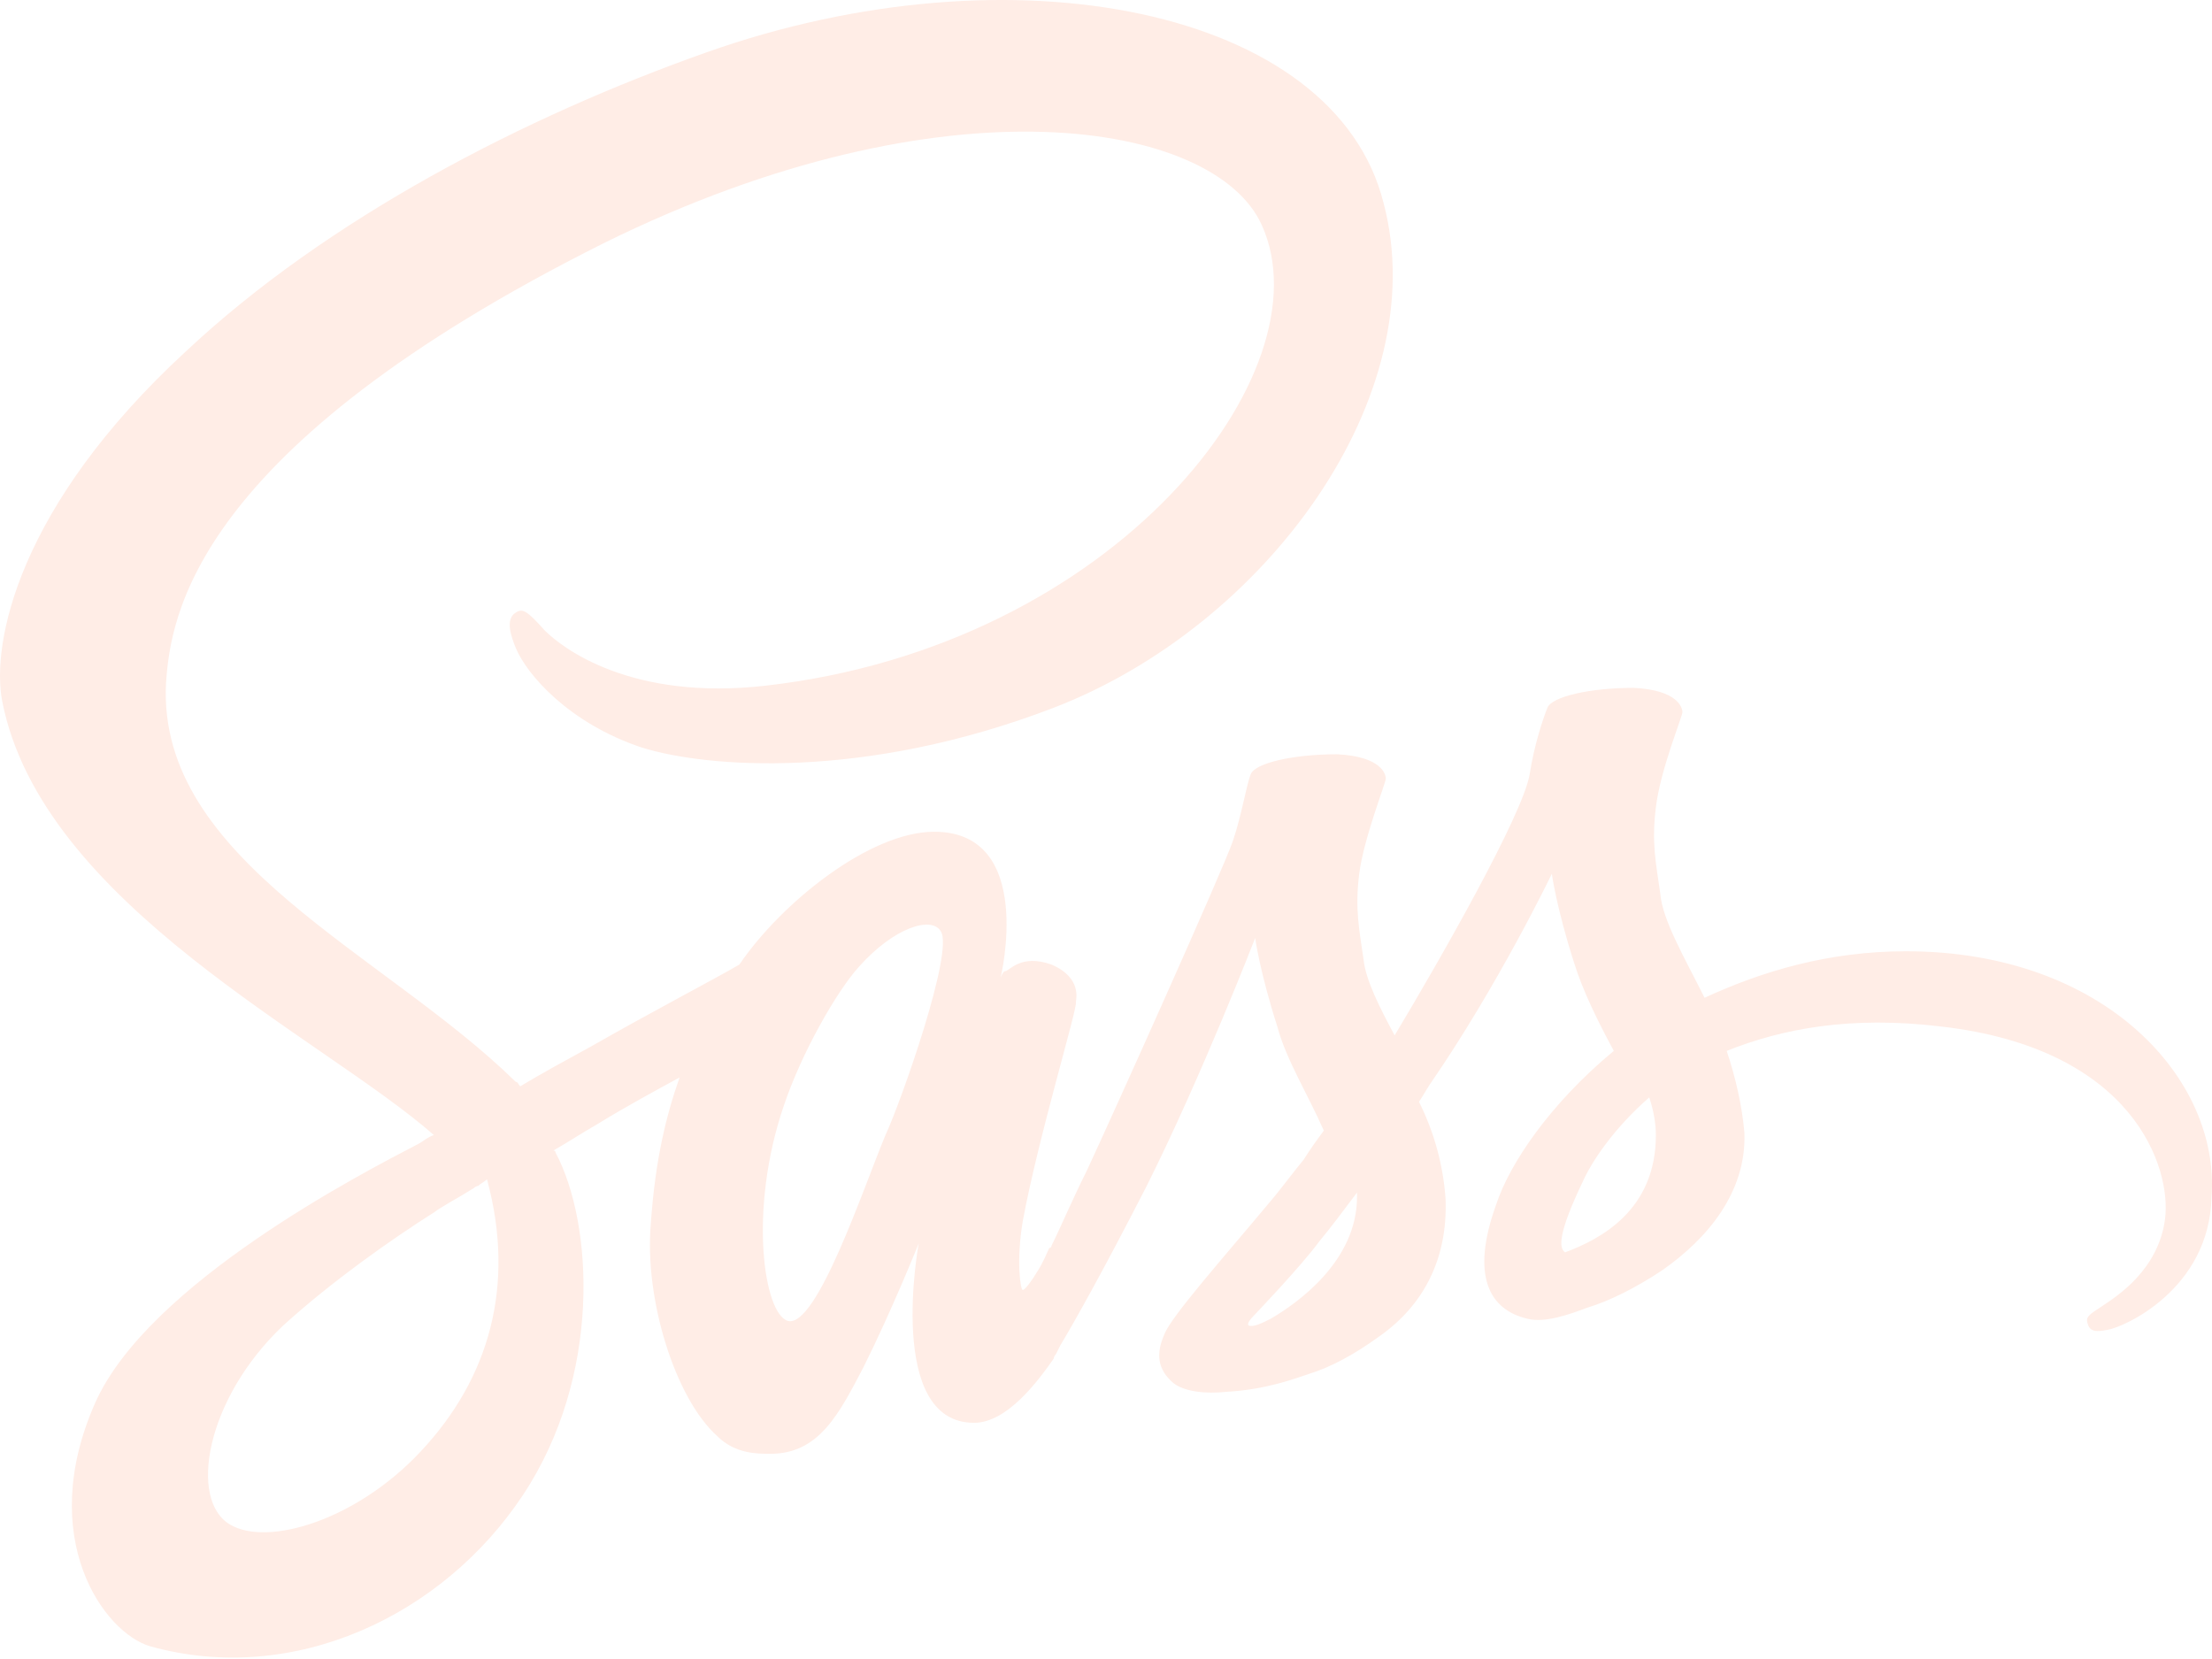
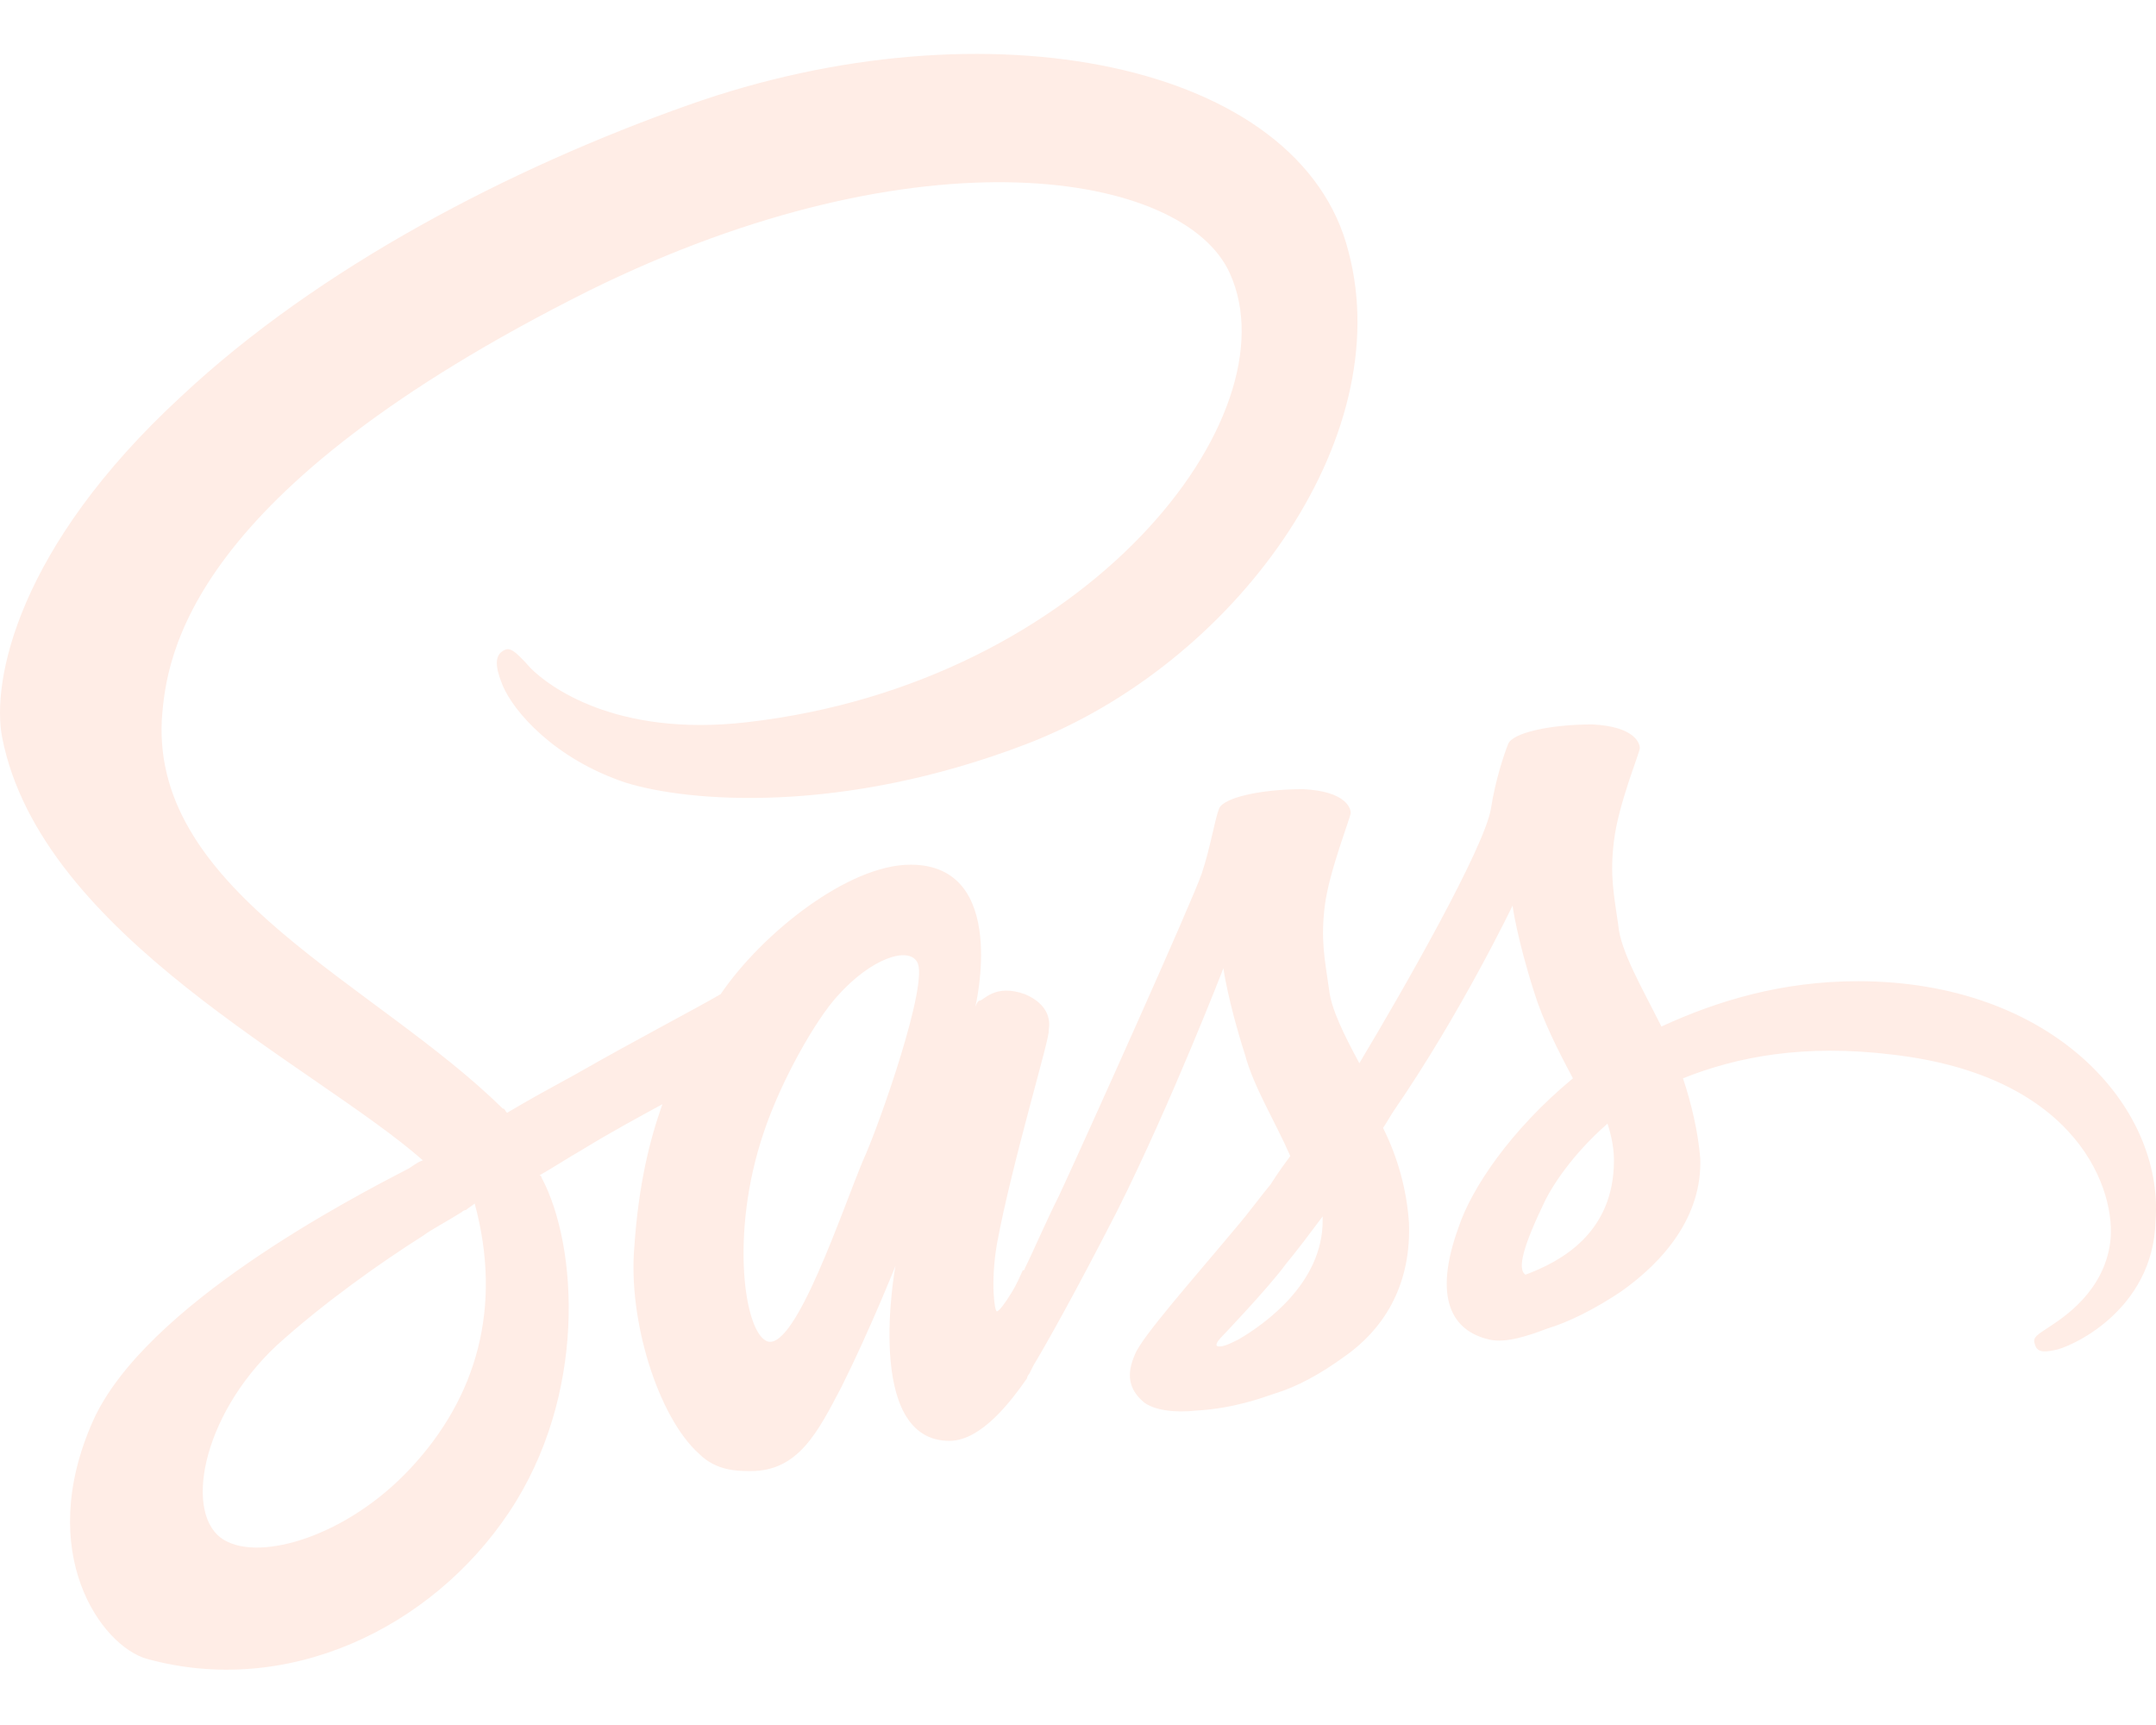
- <svg xmlns="http://www.w3.org/2000/svg" width="80" height="60" viewBox="0 0 80 60" fill="none">
+ <svg xmlns="http://www.w3.org/2000/svg" width="50" height="40" viewBox="0 0 80 60" fill="none">
  <path d="M68.934 34.404C66.132 34.404 63.73 35.125 61.648 36.086C60.928 34.645 60.127 33.283 60.047 32.323C59.887 31.202 59.727 30.481 59.887 29.2C60.047 27.839 60.847 25.918 60.847 25.758C60.847 25.597 60.687 24.957 59.086 24.877C57.485 24.877 56.124 25.197 55.964 25.597C55.803 25.998 55.483 26.959 55.323 27.999C55.083 29.441 52.12 34.645 50.439 37.447C49.879 36.406 49.398 35.445 49.318 34.725C49.158 33.604 48.998 32.883 49.158 31.602C49.318 30.321 50.119 28.32 50.119 28.159C50.119 27.999 49.959 27.359 48.358 27.279C46.756 27.279 45.395 27.599 45.235 27.999C45.075 28.4 44.915 29.441 44.594 30.401C44.274 31.362 40.351 40.089 39.31 42.331C38.75 43.452 38.349 44.412 38.029 45.053C38.029 45.053 38.029 45.133 37.949 45.133C37.709 45.693 37.549 45.934 37.549 45.934C37.309 46.334 37.069 46.654 36.988 46.654C36.908 46.654 36.748 45.613 36.988 44.172C37.549 41.13 38.99 36.406 38.91 36.246C38.91 36.166 39.15 35.365 38.029 34.885C36.908 34.484 36.508 35.125 36.348 35.125C36.268 35.125 36.188 35.365 36.188 35.365C36.188 35.365 37.469 30.081 33.786 30.081C31.464 30.081 28.262 32.643 26.74 34.885C25.779 35.445 23.618 36.566 21.376 37.847C20.495 38.328 19.615 38.808 18.814 39.288C18.734 39.208 18.734 39.128 18.654 39.128C13.93 34.484 5.683 31.122 6.004 24.717C6.164 22.315 6.964 16.23 21.856 8.784C34.186 2.699 43.954 4.38 45.635 8.143C48.037 13.428 40.351 23.356 27.701 24.797C22.817 25.357 20.335 23.436 19.695 22.795C19.054 22.075 18.894 21.994 18.654 22.155C18.253 22.395 18.494 23.035 18.654 23.436C19.054 24.396 20.575 26.158 23.217 27.038C25.539 27.759 31.224 28.239 38.109 25.597C45.795 22.635 51.88 14.308 50.039 7.343C48.278 0.297 36.588 -2.025 25.539 1.898C18.974 4.22 11.848 7.903 6.724 12.707C0.639 18.312 -0.321 23.276 0.079 25.357C1.52 32.723 11.688 37.527 15.691 41.05C15.451 41.13 15.291 41.29 15.131 41.37C13.129 42.411 5.363 46.414 3.442 50.737C1.28 55.621 3.762 59.064 5.443 59.544C10.647 60.986 16.012 58.424 18.894 54.1C21.776 49.777 21.456 44.252 20.095 41.69C20.095 41.69 20.095 41.61 20.015 41.61C20.575 41.29 21.056 40.97 21.616 40.649C22.657 40.009 23.698 39.449 24.578 38.968C24.098 40.329 23.698 41.93 23.538 44.252C23.297 46.974 24.418 50.577 25.94 51.938C26.58 52.579 27.381 52.579 27.861 52.579C29.623 52.579 30.343 51.138 31.224 49.456C32.265 47.375 33.225 44.973 33.225 44.973C33.225 44.973 32.025 51.458 35.227 51.458C36.428 51.458 37.549 49.937 38.109 49.136C38.109 49.136 38.109 49.056 38.189 48.976C38.27 48.816 38.349 48.656 38.349 48.656C38.83 47.855 39.871 46.014 41.472 42.891C43.474 38.888 45.395 33.924 45.395 33.924C45.395 33.924 45.555 35.125 46.196 37.127C46.516 38.328 47.317 39.609 47.877 40.89C47.397 41.53 47.157 41.93 47.157 41.93C46.756 42.411 46.356 42.971 45.876 43.532C44.274 45.453 42.353 47.615 42.112 48.255C41.792 48.976 41.872 49.536 42.433 50.017C42.833 50.337 43.634 50.417 44.354 50.337C45.795 50.257 46.836 49.857 47.317 49.697C48.117 49.456 48.998 48.976 49.879 48.336C51.48 47.215 52.361 45.533 52.281 43.372C52.201 42.171 51.88 40.97 51.32 39.849C51.48 39.609 51.56 39.449 51.72 39.208C54.202 35.605 56.124 31.602 56.124 31.602C56.124 31.602 56.284 32.803 56.924 34.805C57.245 35.846 57.805 36.967 58.365 38.007C56.044 39.929 54.602 42.091 54.122 43.532C53.161 46.174 53.882 47.375 55.243 47.695C55.883 47.855 56.764 47.535 57.405 47.295C58.205 47.054 59.166 46.574 60.127 45.934C61.728 44.813 63.169 43.131 63.089 40.97C63.009 40.009 62.769 38.968 62.449 38.007C64.45 37.207 66.932 36.726 70.215 37.127C77.18 37.927 78.542 42.251 78.301 44.092C78.061 45.934 76.54 46.894 76.06 47.215C75.579 47.535 75.419 47.615 75.499 47.855C75.579 48.175 75.82 48.175 76.22 48.095C76.78 48.015 79.903 46.654 79.983 43.291C80.303 39.048 76.14 34.404 68.934 34.404ZM15.211 52.499C12.889 54.981 9.687 55.942 8.326 55.141C6.804 54.26 7.445 50.577 10.247 47.935C12.008 46.334 14.17 44.813 15.691 43.852C16.012 43.612 16.492 43.372 17.133 42.971C17.213 42.891 17.293 42.891 17.293 42.891C17.373 42.811 17.533 42.731 17.613 42.651C18.654 46.494 17.693 49.857 15.211 52.499ZM32.025 41.05C31.224 42.971 29.543 48.015 28.502 47.775C27.621 47.535 27.061 43.772 28.341 40.009C28.982 38.087 30.263 35.846 31.064 34.965C32.345 33.524 33.706 33.123 34.026 33.684C34.507 34.404 32.585 39.849 32.025 41.05ZM45.956 47.695C45.635 47.855 45.315 48.015 45.155 47.935C45.075 47.855 45.315 47.615 45.315 47.615C45.315 47.615 47.077 45.773 47.717 44.893C48.117 44.412 48.598 43.772 49.078 43.131C49.078 43.212 49.078 43.291 49.078 43.291C49.078 45.613 46.916 47.135 45.956 47.695ZM56.604 45.293C56.364 45.133 56.364 44.572 57.245 42.731C57.565 42.011 58.365 40.809 59.647 39.689C59.807 40.169 59.887 40.649 59.887 41.05C59.887 43.772 57.885 44.813 56.604 45.293Z" fill="#FFEDE6" />
</svg>
